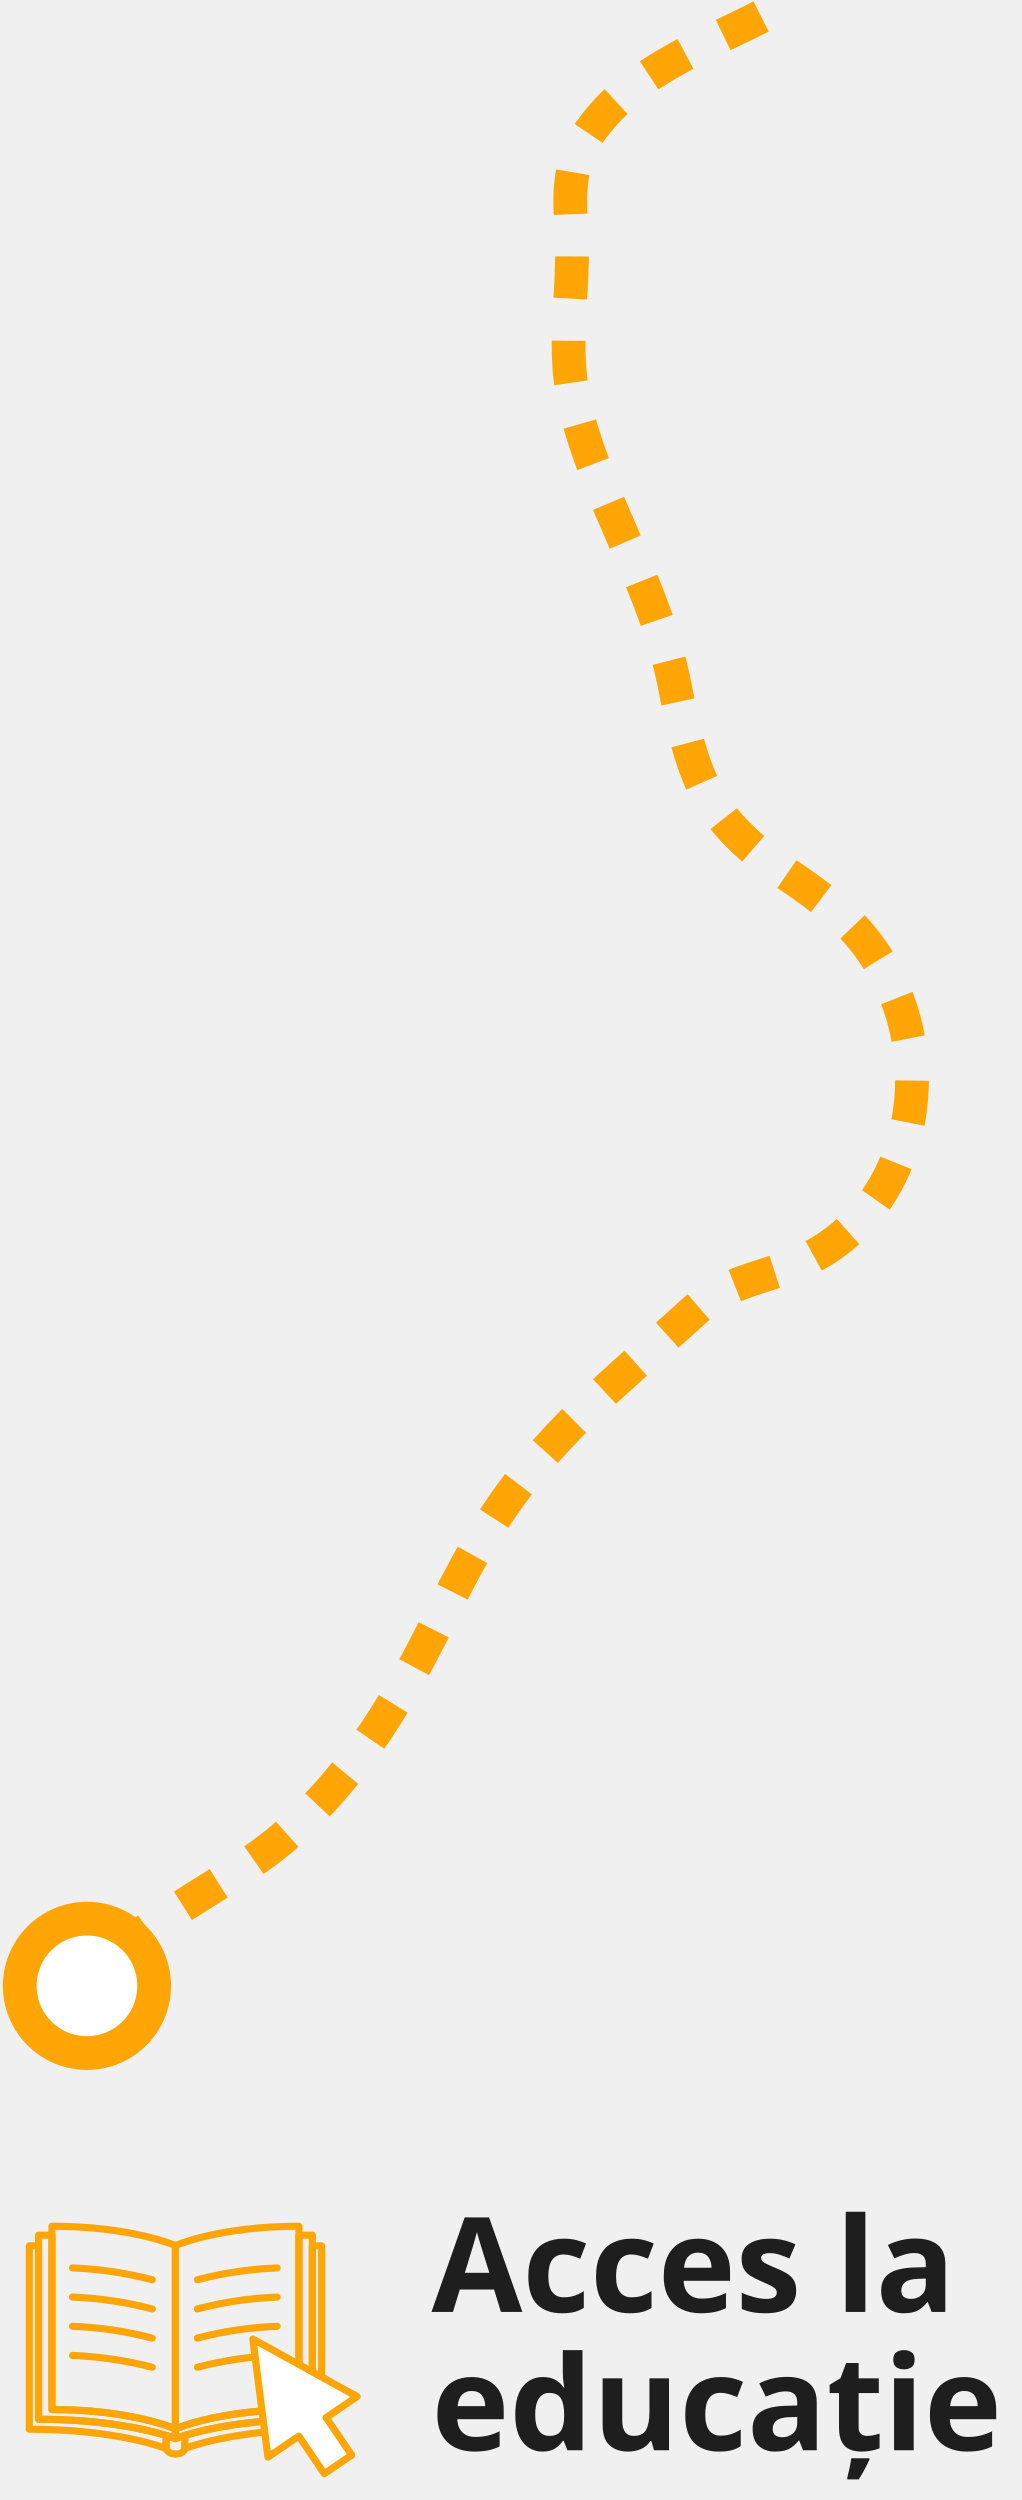
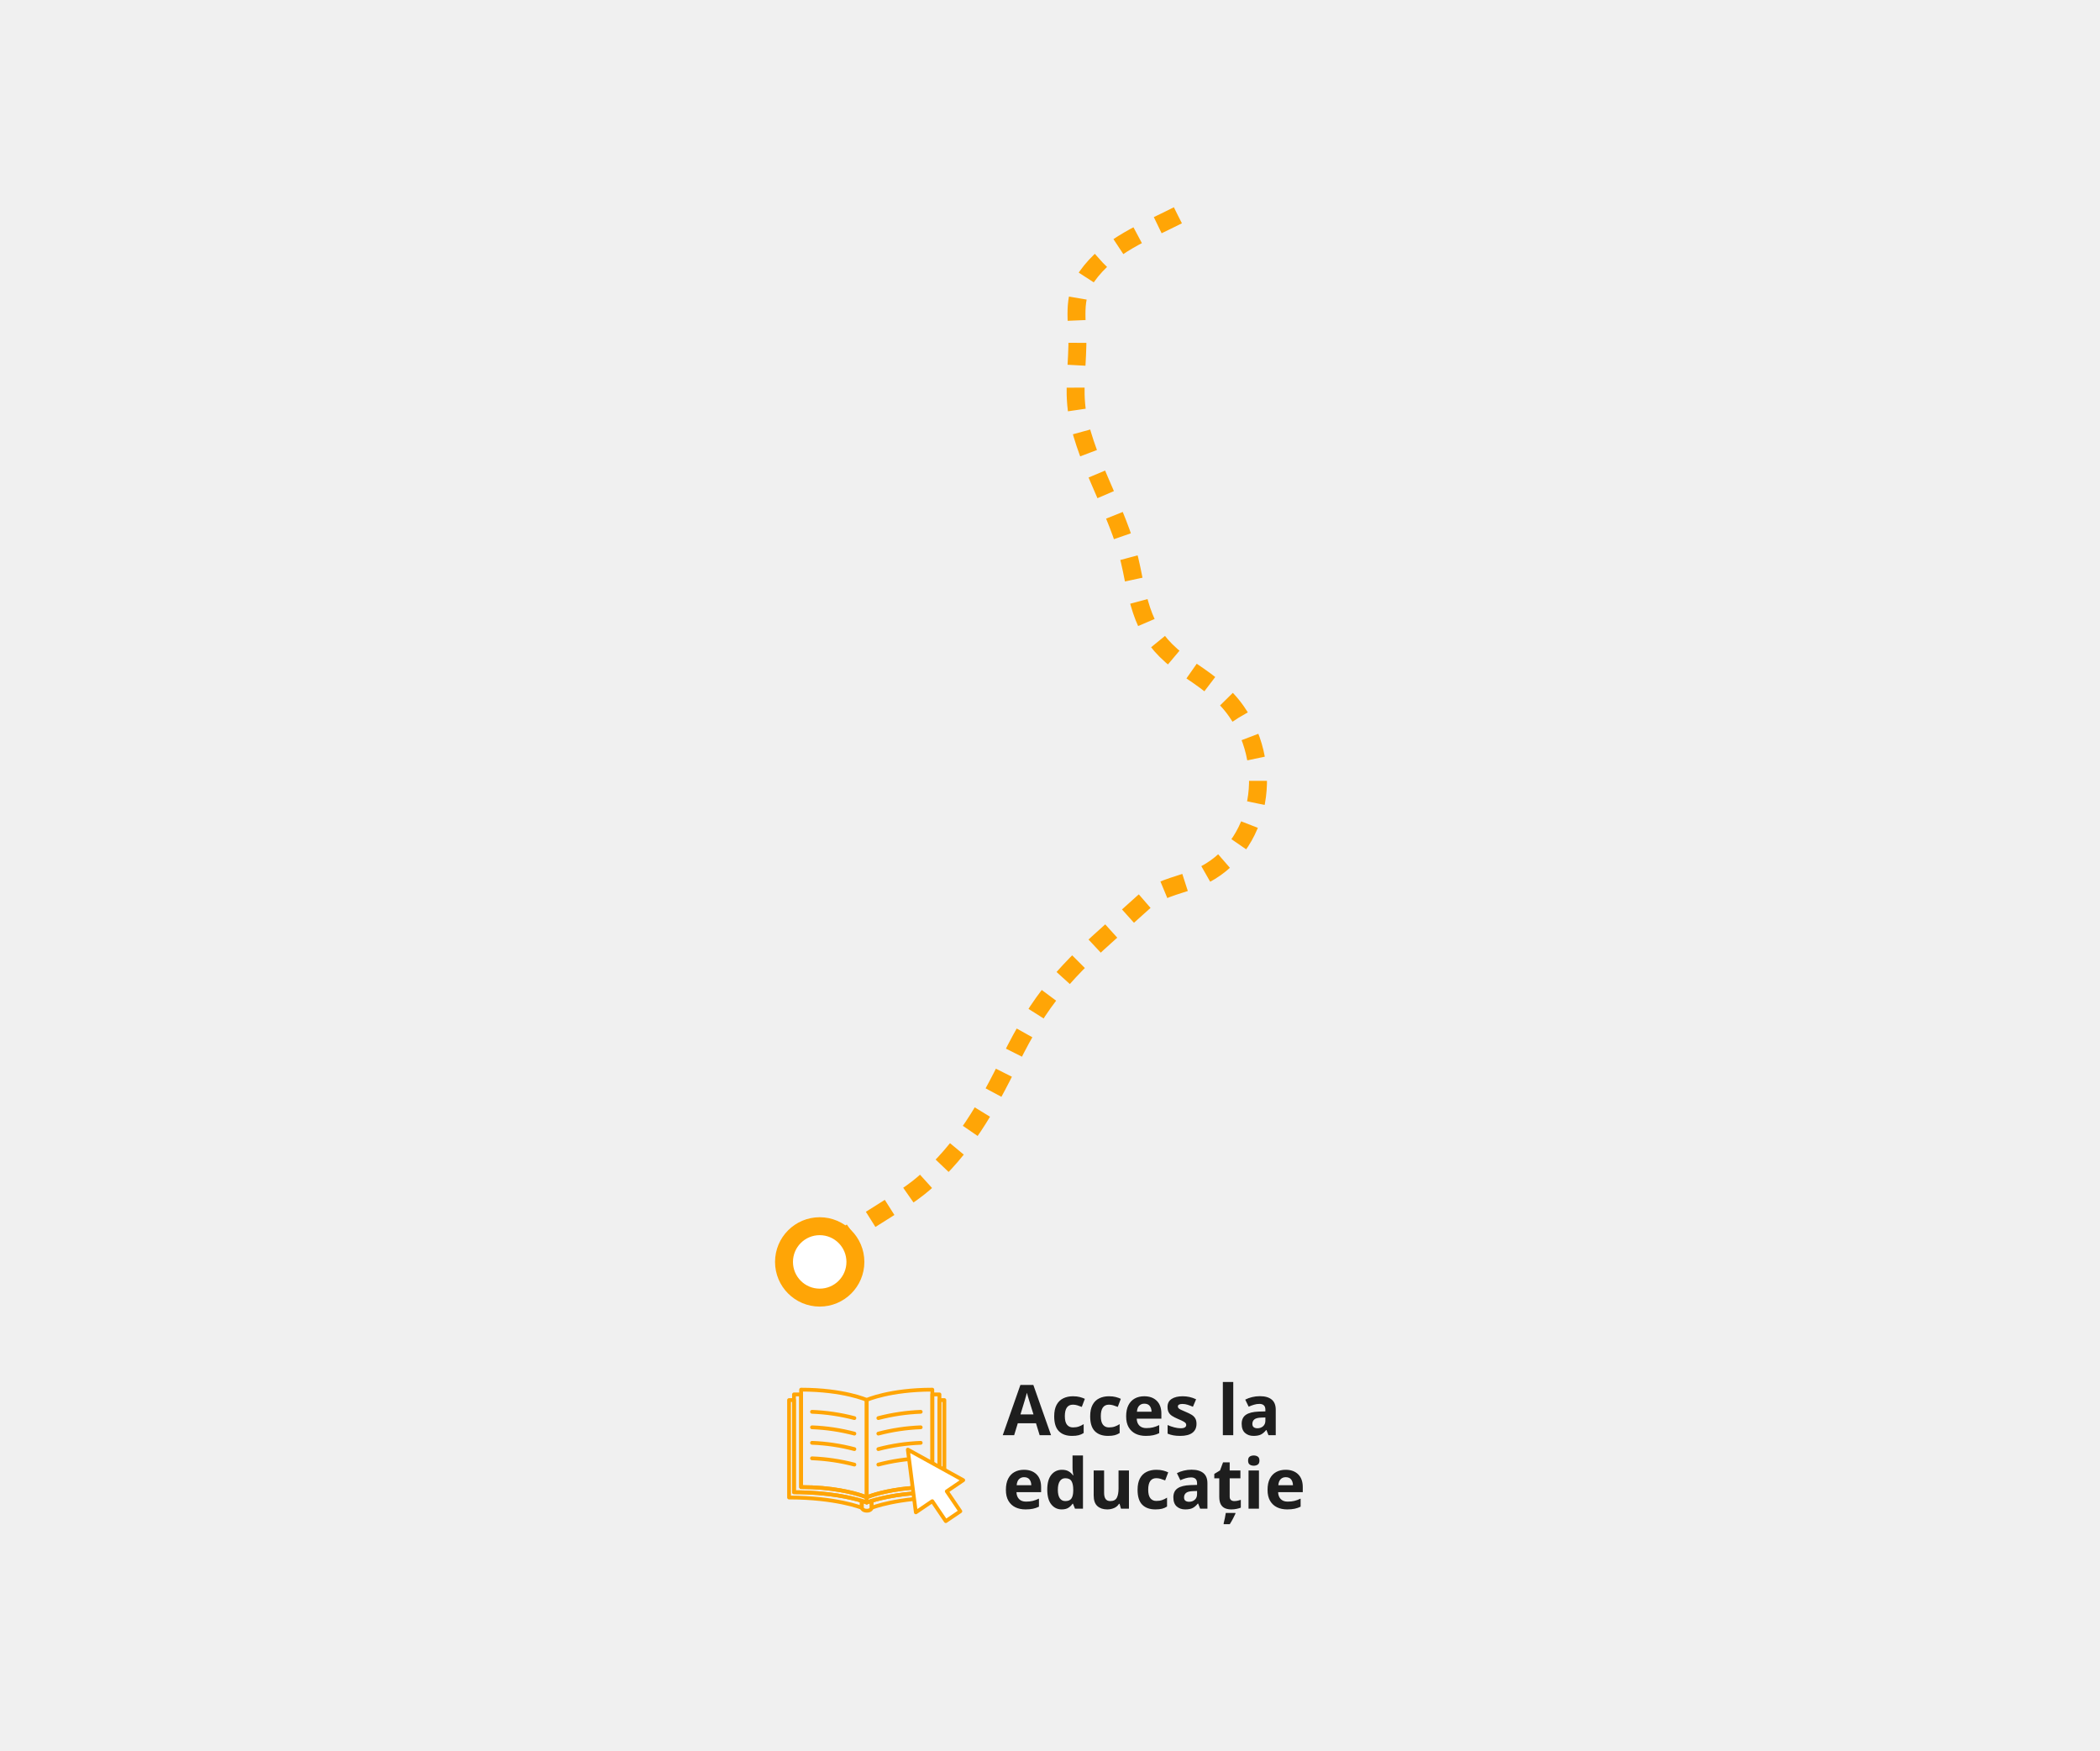
- <svg xmlns="http://www.w3.org/2000/svg" width="310" height="759" viewBox="0 0 310 759" fill="none">
-   <path d="M231.056 5C211.939 14.749 191.84 21.932 179.059 40.011C170.292 52.409 173.925 65.299 173.652 79.118C173.324 95.175 170.866 108.612 174.935 124.697C182.145 153.235 198.94 178.305 204.675 207.362C210.464 236.801 214.615 248.954 239.248 265.613C249.08 272.249 257.791 278.776 264.51 288.361C287.613 321.351 277.809 370.617 239.576 384.627C229.062 388.477 219.558 389.952 211.202 397.599C187.443 419.282 164.913 436.432 147.626 464.916C143.338 471.962 139.324 479.363 135.5 487.146C121.9 514.783 108.847 538.023 86.016 557.904C69.548 572.242 39.59 584.804 25.881 602.883" stroke="#FFA506" stroke-width="10.246" stroke-miterlimit="10" stroke-linejoin="round" stroke-dasharray="12.81 12.81" />
-   <path d="M26.4 623.31C37.667 623.31 46.8 614.177 46.8 602.91C46.8 591.644 37.667 582.51 26.4 582.51C15.133 582.51 6 591.644 6 602.91C6 614.177 15.133 623.31 26.4 623.31Z" fill="white" stroke="#FFA506" stroke-width="10.246" stroke-miterlimit="10" stroke-linecap="round" stroke-linejoin="round" />
-   <path d="M53.259 681.756V737.423C53.259 737.423 52.303 737.004 50.443 736.367C45.414 734.691 33.546 731.539 15.778 731.539V675.889C40.1 675.889 53.259 681.756 53.259 681.756Z" stroke="#FFA506" stroke-width="2.167" stroke-linecap="round" stroke-linejoin="round" />
-   <path d="M22.015 688.545C30.189 688.864 38.304 690.067 46.219 692.132" stroke="#FFA506" stroke-width="2.167" stroke-linecap="round" stroke-linejoin="round" />
-   <path d="M22.015 697.395C30.19 697.709 38.307 698.918 46.219 700.999" stroke="#FFA506" stroke-width="2.167" stroke-linecap="round" stroke-linejoin="round" />
-   <path d="M22.015 706.262C30.189 706.572 38.306 707.775 46.219 709.849" stroke="#FFA506" stroke-width="2.167" stroke-linecap="round" stroke-linejoin="round" />
-   <path d="M22.015 715.112C30.189 715.431 38.304 716.634 46.219 718.699" stroke="#FFA506" stroke-width="2.167" stroke-linecap="round" stroke-linejoin="round" />
-   <path d="M84.118 688.545C75.944 688.864 67.828 690.067 59.913 692.132" stroke="#FFA506" stroke-width="2.167" stroke-linecap="round" stroke-linejoin="round" />
-   <path d="M84.118 697.395C75.942 697.709 67.826 698.918 59.913 700.999" stroke="#FFA506" stroke-width="2.167" stroke-linecap="round" stroke-linejoin="round" />
-   <path d="M84.118 706.262C75.943 706.572 67.827 707.775 59.913 709.849" stroke="#FFA506" stroke-width="2.167" stroke-linecap="round" stroke-linejoin="round" />
-   <path d="M84.118 715.112C75.944 715.431 67.828 716.634 59.913 718.699" stroke="#FFA506" stroke-width="2.167" stroke-linecap="round" stroke-linejoin="round" />
-   <path d="M50.442 739.4V743.372C50.442 743.372 35.859 737.506 8.889 737.506V681.839C9.844 681.839 10.783 681.839 11.705 681.839V734.489C31.719 734.489 44.977 737.741 50.442 739.4Z" stroke="#FFA506" stroke-width="2.167" stroke-linecap="round" stroke-linejoin="round" />
-   <path d="M53.259 737.424V740.374C53.259 740.374 52.321 739.989 50.444 739.402C44.979 737.726 31.787 734.491 11.706 734.491V678.606C13.097 678.606 14.455 678.606 15.779 678.606V731.54C33.547 731.54 45.348 734.675 50.444 736.368C52.304 737.005 53.259 737.424 53.259 737.424Z" stroke="#FFA506" stroke-width="2.167" stroke-linecap="round" stroke-linejoin="round" />
-   <path d="M90.756 675.889V731.539C72.988 731.539 61.187 734.674 56.092 736.367C54.231 737.004 53.259 737.423 53.259 737.423V681.756C53.259 681.756 66.417 675.889 90.756 675.889Z" stroke="#FFA506" stroke-width="2.167" stroke-linecap="round" stroke-linejoin="round" />
-   <path d="M97.645 681.839V737.506C70.675 737.506 56.092 743.372 56.092 743.372V739.4C61.556 737.724 74.748 734.489 94.829 734.489V681.956C95.751 681.839 96.69 681.839 97.645 681.839Z" stroke="#FFA506" stroke-width="2.167" stroke-linecap="round" stroke-linejoin="round" />
-   <path d="M94.829 678.606V734.491C74.714 734.491 61.556 737.743 56.092 739.402C54.214 739.989 53.259 740.374 53.259 740.374V737.424C53.259 737.424 54.231 737.005 56.092 736.368C61.12 734.692 72.988 731.54 90.756 731.54V678.606C92.063 678.606 93.438 678.606 94.829 678.606Z" stroke="#FFA506" stroke-width="2.167" stroke-linecap="round" stroke-linejoin="round" />
-   <path d="M56.091 739.402V743.375C56.091 743.375 55.89 745.051 53.359 745.051C50.828 745.051 50.442 743.375 50.442 743.375V739.402C52.32 739.989 53.258 740.374 53.258 740.374C53.258 740.374 54.214 739.989 56.091 739.402Z" stroke="#FFA506" stroke-width="2.167" stroke-linecap="round" stroke-linejoin="round" />
-   <path d="M76.76 710.135L108.407 727.601L99.02 733.971L106.764 745.369L102.607 748.185L98.45 751.001L90.723 739.603L81.336 745.973L76.76 710.135Z" fill="white" stroke="#FFA506" stroke-width="2.167" stroke-linecap="round" stroke-linejoin="round" />
-   <text fill="#1E1E1E" xml:space="preserve" style="white-space: pre" font-family="Titillium Web" font-size="40" font-weight="600" letter-spacing="0px">
-     <tspan x="131" y="701.9">Acces la </tspan>
-     <tspan x="131" y="743.9">educație</tspan>
-   </text>
+ <svg xmlns="http://www.w3.org/2000/svg" width="1200" height="1000" viewBox="0 0 1200 1000" fill="none">
+   <g id="segment-education-03-acces-la-educatie">
+     <g id="Group 1154">
+       <g id="Group 1134">
+         <path id="Vector" d="M673.056 123C653.939 132.749 633.84 139.932 621.059 158.011C612.292 170.409 615.925 183.299 615.652 197.117C615.324 213.175 612.866 226.612 616.935 242.697C624.145 271.235 640.94 296.305 646.675 325.362C652.464 354.801 656.615 366.954 681.248 383.613C691.08 390.249 699.791 396.776 706.51 406.361C729.613 439.351 719.809 488.617 681.576 502.627C671.062 506.477 661.558 507.952 653.202 515.599C629.443 537.282 606.913 554.432 589.626 582.916C585.338 589.962 581.324 597.363 577.5 605.146C563.9 632.783 550.847 656.023 528.016 675.904C511.548 690.242 481.59 702.804 467.881 720.883" stroke="#FFA506" stroke-width="10.246" stroke-miterlimit="10" stroke-linejoin="round" stroke-dasharray="12.81 12.81" />
+         <path id="Vector_2" d="M468.4 741.31C479.667 741.31 488.8 732.177 488.8 720.91C488.8 709.644 479.667 700.51 468.4 700.51C457.133 700.51 448 709.644 448 720.91C448 732.177 457.133 741.31 468.4 741.31Z" fill="white" stroke="#FFA506" stroke-width="10.246" stroke-miterlimit="10" stroke-linecap="round" stroke-linejoin="round" />
+       </g>
+       <g id="icon-acces-la-educatie 1">
+         <path id="Vector_3" d="M495.259 799.755V855.423C495.259 855.423 494.303 855.003 492.442 854.366C487.414 852.69 475.546 849.539 457.778 849.539V793.889C482.1 793.889 495.259 799.755 495.259 799.755Z" stroke="#FFA506" stroke-width="2.167" stroke-linecap="round" stroke-linejoin="round" />
+         <path id="Vector_4" d="M464.015 806.545C472.189 806.864 480.304 808.067 488.219 810.132" stroke="#FFA506" stroke-width="2.167" stroke-linecap="round" stroke-linejoin="round" />
+         <path id="Vector_5" d="M464.015 815.395C472.19 815.709 480.307 816.918 488.219 818.998" stroke="#FFA506" stroke-width="2.167" stroke-linecap="round" stroke-linejoin="round" />
+         <path id="Vector_6" d="M464.015 824.262C472.189 824.572 480.306 825.775 488.219 827.849" stroke="#FFA506" stroke-width="2.167" stroke-linecap="round" stroke-linejoin="round" />
+         <path id="Vector_7" d="M464.015 833.112C472.189 833.432 480.304 834.634 488.219 836.699" stroke="#FFA506" stroke-width="2.167" stroke-linecap="round" stroke-linejoin="round" />
+         <path id="Vector_8" d="M526.118 806.545C517.944 806.864 509.828 808.067 501.913 810.132" stroke="#FFA506" stroke-width="2.167" stroke-linecap="round" stroke-linejoin="round" />
+         <path id="Vector_9" d="M526.118 815.395C517.942 815.709 509.826 816.918 501.913 818.998" stroke="#FFA506" stroke-width="2.167" stroke-linecap="round" stroke-linejoin="round" />
+         <path id="Vector_10" d="M526.118 824.262C517.943 824.572 509.827 825.775 501.913 827.849" stroke="#FFA506" stroke-width="2.167" stroke-linecap="round" stroke-linejoin="round" />
+         <path id="Vector_11" d="M526.118 833.112C517.944 833.432 509.828 834.634 501.913 836.699" stroke="#FFA506" stroke-width="2.167" stroke-linecap="round" stroke-linejoin="round" />
+         <path id="Vector_12" d="M492.442 857.4V861.373C492.442 861.373 477.859 855.506 450.889 855.506V799.839C451.844 799.839 452.783 799.839 453.705 799.839V852.489C473.719 852.489 486.978 855.741 492.442 857.4Z" stroke="#FFA506" stroke-width="2.167" stroke-linecap="round" stroke-linejoin="round" />
+         <path id="Vector_13" d="M495.259 855.424V858.374C495.259 858.374 494.321 857.988 492.443 857.402C486.979 855.726 473.787 852.49 453.706 852.49V796.605C455.097 796.605 456.455 796.605 457.779 796.605V849.54C475.547 849.54 487.348 852.675 492.443 854.368C494.304 855.005 495.259 855.424 495.259 855.424Z" stroke="#FFA506" stroke-width="2.167" stroke-linecap="round" stroke-linejoin="round" />
+         <path id="Vector_14" d="M532.756 793.889V849.539C514.988 849.539 503.187 852.674 498.092 854.366C496.231 855.003 495.259 855.423 495.259 855.423V799.755C495.259 799.755 508.417 793.889 532.756 793.889Z" stroke="#FFA506" stroke-width="2.167" stroke-linecap="round" stroke-linejoin="round" />
+         <path id="Vector_15" d="M539.645 799.839V855.506C512.675 855.506 498.092 861.373 498.092 861.373V857.4C503.556 855.724 516.748 852.489 536.829 852.489V799.956C537.751 799.839 538.69 799.839 539.645 799.839Z" stroke="#FFA506" stroke-width="2.167" stroke-linecap="round" stroke-linejoin="round" />
+         <path id="Vector_16" d="M536.829 796.605V852.49C516.714 852.49 503.556 855.742 498.092 857.402C496.214 857.988 495.259 858.374 495.259 858.374V855.424C495.259 855.424 496.231 855.005 498.092 854.368C503.12 852.691 514.988 849.54 532.756 849.54V796.605C534.063 796.605 535.437 796.605 536.829 796.605Z" stroke="#FFA506" stroke-width="2.167" stroke-linecap="round" stroke-linejoin="round" />
+         <path id="Vector_17" d="M498.091 857.402V861.375C498.091 861.375 497.89 863.051 495.359 863.051C492.828 863.051 492.442 861.375 492.442 861.375V857.402C494.32 857.989 495.258 858.374 495.258 858.374C495.258 858.374 496.214 857.989 498.091 857.402Z" stroke="#FFA506" stroke-width="2.167" stroke-linecap="round" stroke-linejoin="round" />
+         <path id="Vector_18" d="M518.76 828.135L550.407 845.601L541.02 851.971L548.764 863.369L544.607 866.185L540.45 869.001L532.723 857.603L523.336 863.973L518.76 828.135Z" fill="white" stroke="#FFA506" stroke-width="2.167" stroke-linecap="round" stroke-linejoin="round" />
+       </g>
+       <text id="Acces la educaÈie" fill="#1E1E1E" xml:space="preserve" style="white-space: pre" font-family="Titillium Web" font-size="40" font-weight="600" letter-spacing="0px">
+         <tspan x="573" y="819.9">Acces la </tspan>
+         <tspan x="573" y="861.9">educație</tspan>
+       </text>
+     </g>
+   </g>
</svg>
